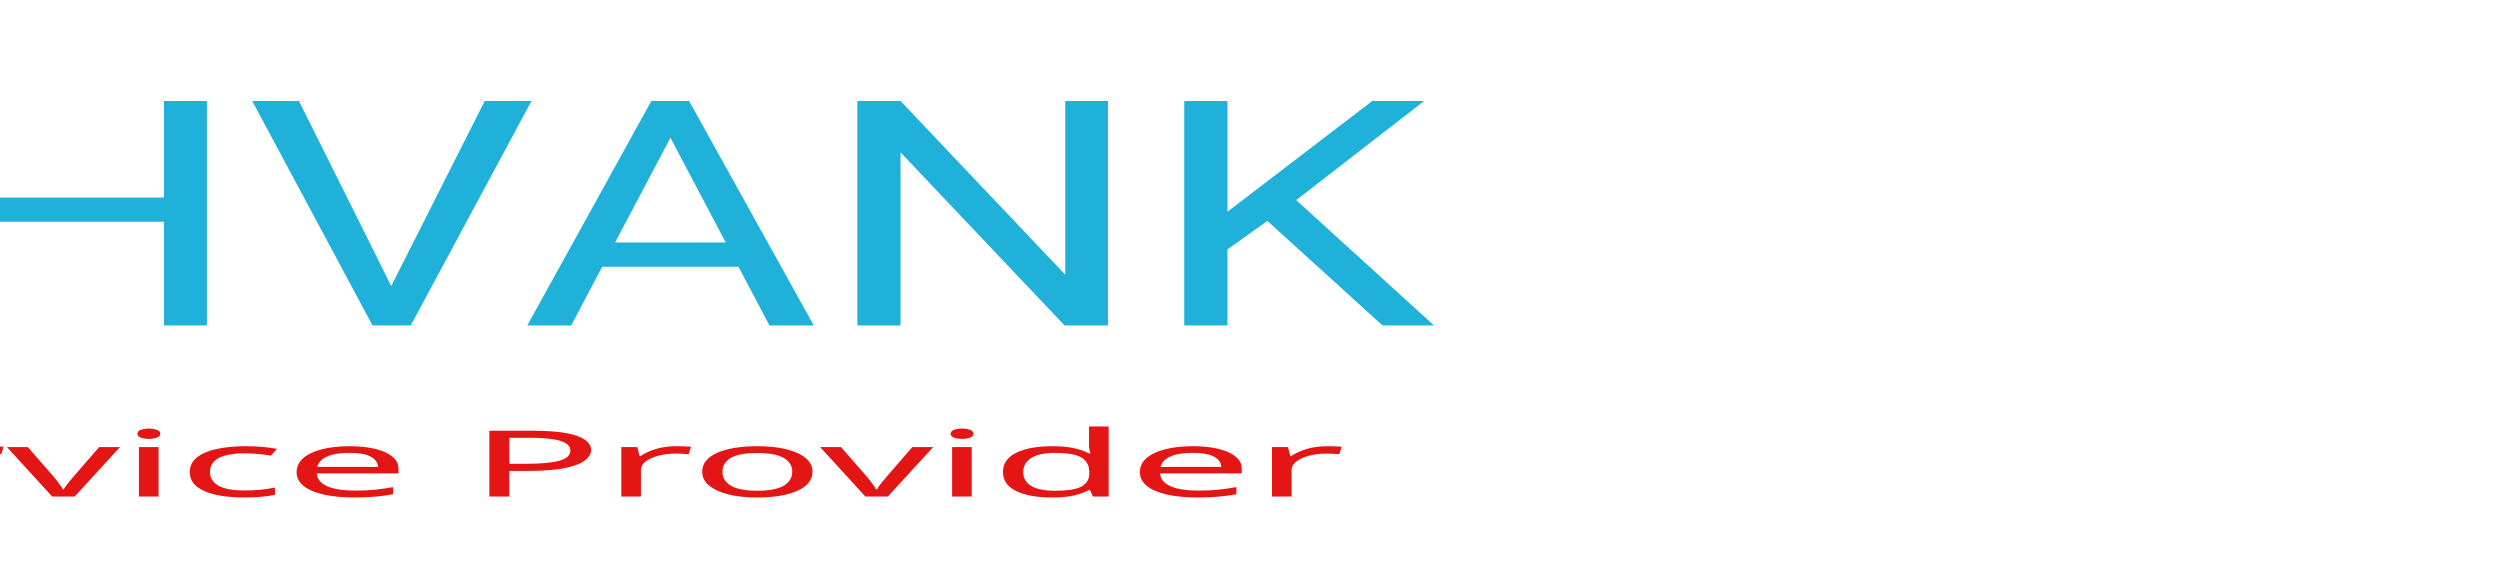
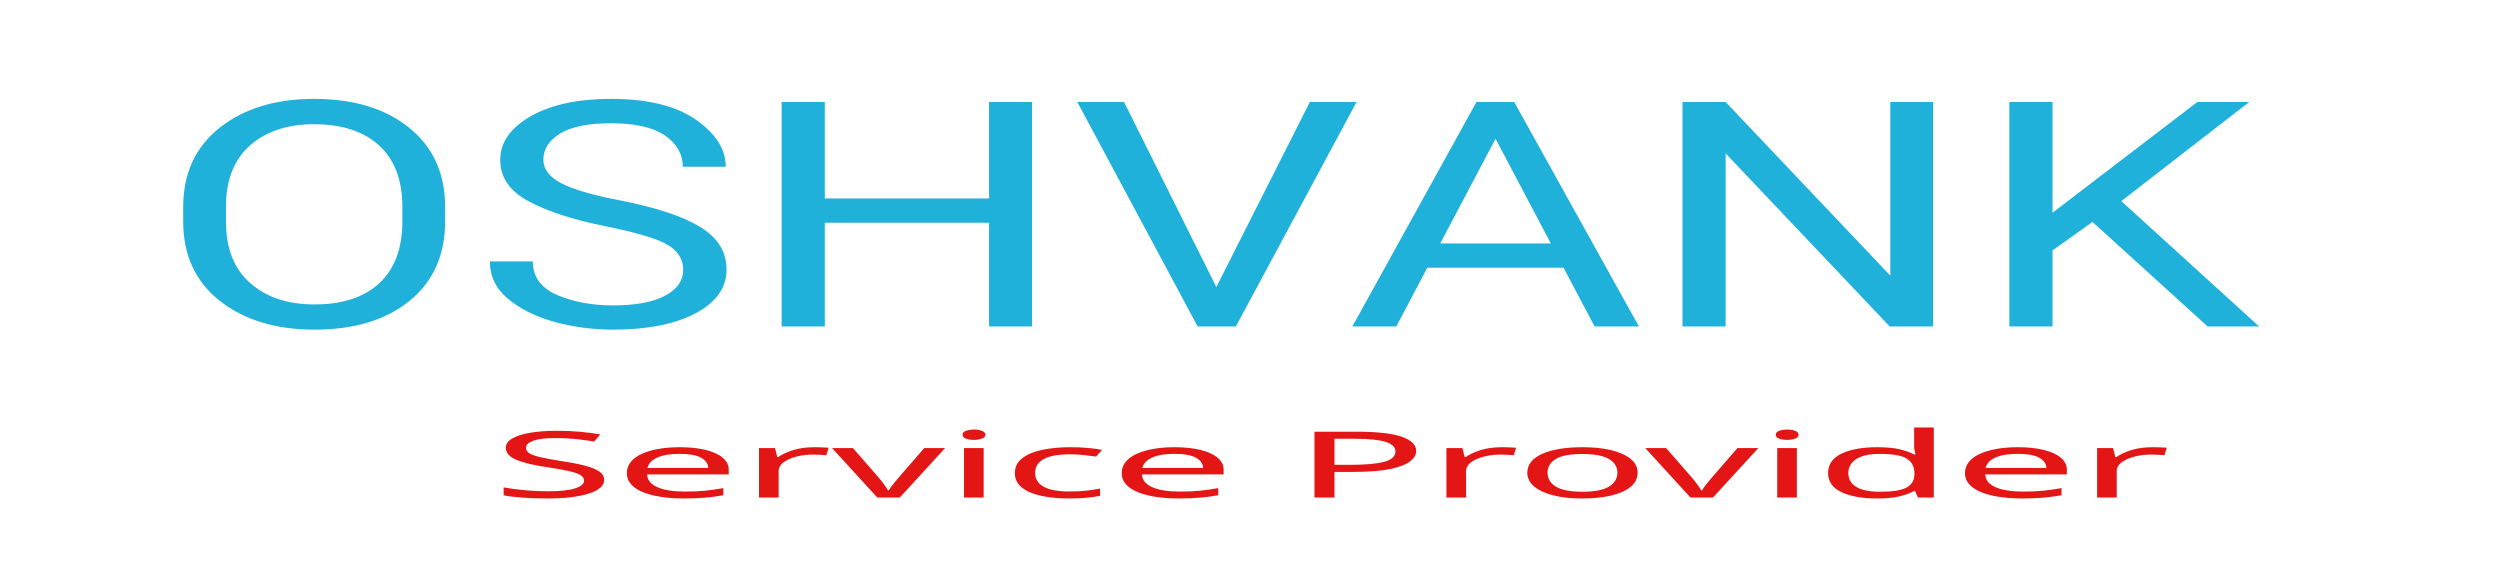
- <svg xmlns="http://www.w3.org/2000/svg" xmlns:ns1="https://boxy-svg.com" version="1.1" id="Слой_1" x="0px" y="0px" viewBox="0 0 1432 328" style="enable-background:new 0 0 1432 328;" preserveAspectRatio="xMinYMid" width="1432px" height="328px">
+ <svg xmlns="http://www.w3.org/2000/svg" xmlns:ns1="https://boxy-svg.com" version="1.1" id="Слой_1" x="0px" y="0px" viewBox="0 0 1432 328" style="enable-background:new 0 0 1432 328;" width="1432px" height="328px">
  <defs>
    <ns1:export>
      <ns1:file format="svg" />
    </ns1:export>
  </defs>
  <style type="text/css">
	.st0{fill:url(#SVGID_1_);}
	.st1{fill:#333333;}
	.st2{fill:url(#SVGID_00000066499589881915917190000003300492093550232757_);}
</style>
-   <text style="fill: rgb(32, 177, 218); font-family: Roboto; font-size: 36px; white-space: pre;" transform="matrix(7.291004, 0, 0, 5.02369, -2764.154, -112.6414)" x="326.595" y="59.534">OSHVANK</text>
+   <text style="fill: rgb(32, 177, 218); font-family: Roboto; font-size: 36px; white-space: pre;" transform="matrix(7.291004, 0, 0, 5.02369, -2291.531, -112.0725)" x="326.595" y="59.534">OSHVANK</text>
  <rect x="158.758" y="687.423" width="0.794" height="0.794" style="fill: rgb(216, 216, 216); stroke: rgb(0, 0, 0);" transform="matrix(1, 0, 0, 1, -46.03991, -74.6164)" />
-   <text style="fill: rgb(228, 21, 21); font-family: &quot;Ink Free&quot;; font-size: 28px; white-space: pre;" transform="matrix(4.553938, 0, 0, 1.886917, -826.8212, -211.3496)" x="139.707" y="262.745">Service Provider</text>
+   <text style="fill: rgb(228, 21, 21); font-family: &quot;Ink Free&quot;; font-size: 28px; white-space: pre;" transform="matrix(4.553938, 0, 0, 1.886917, -354.1982, -210.7808)" x="139.707" y="262.745">Service Provider</text>
  <text style="white-space: pre; fill: rgb(51, 51, 51); font-family: Arial, sans-serif; font-size: 28px;" x="474.687" y="577.086"> </text>
</svg>
